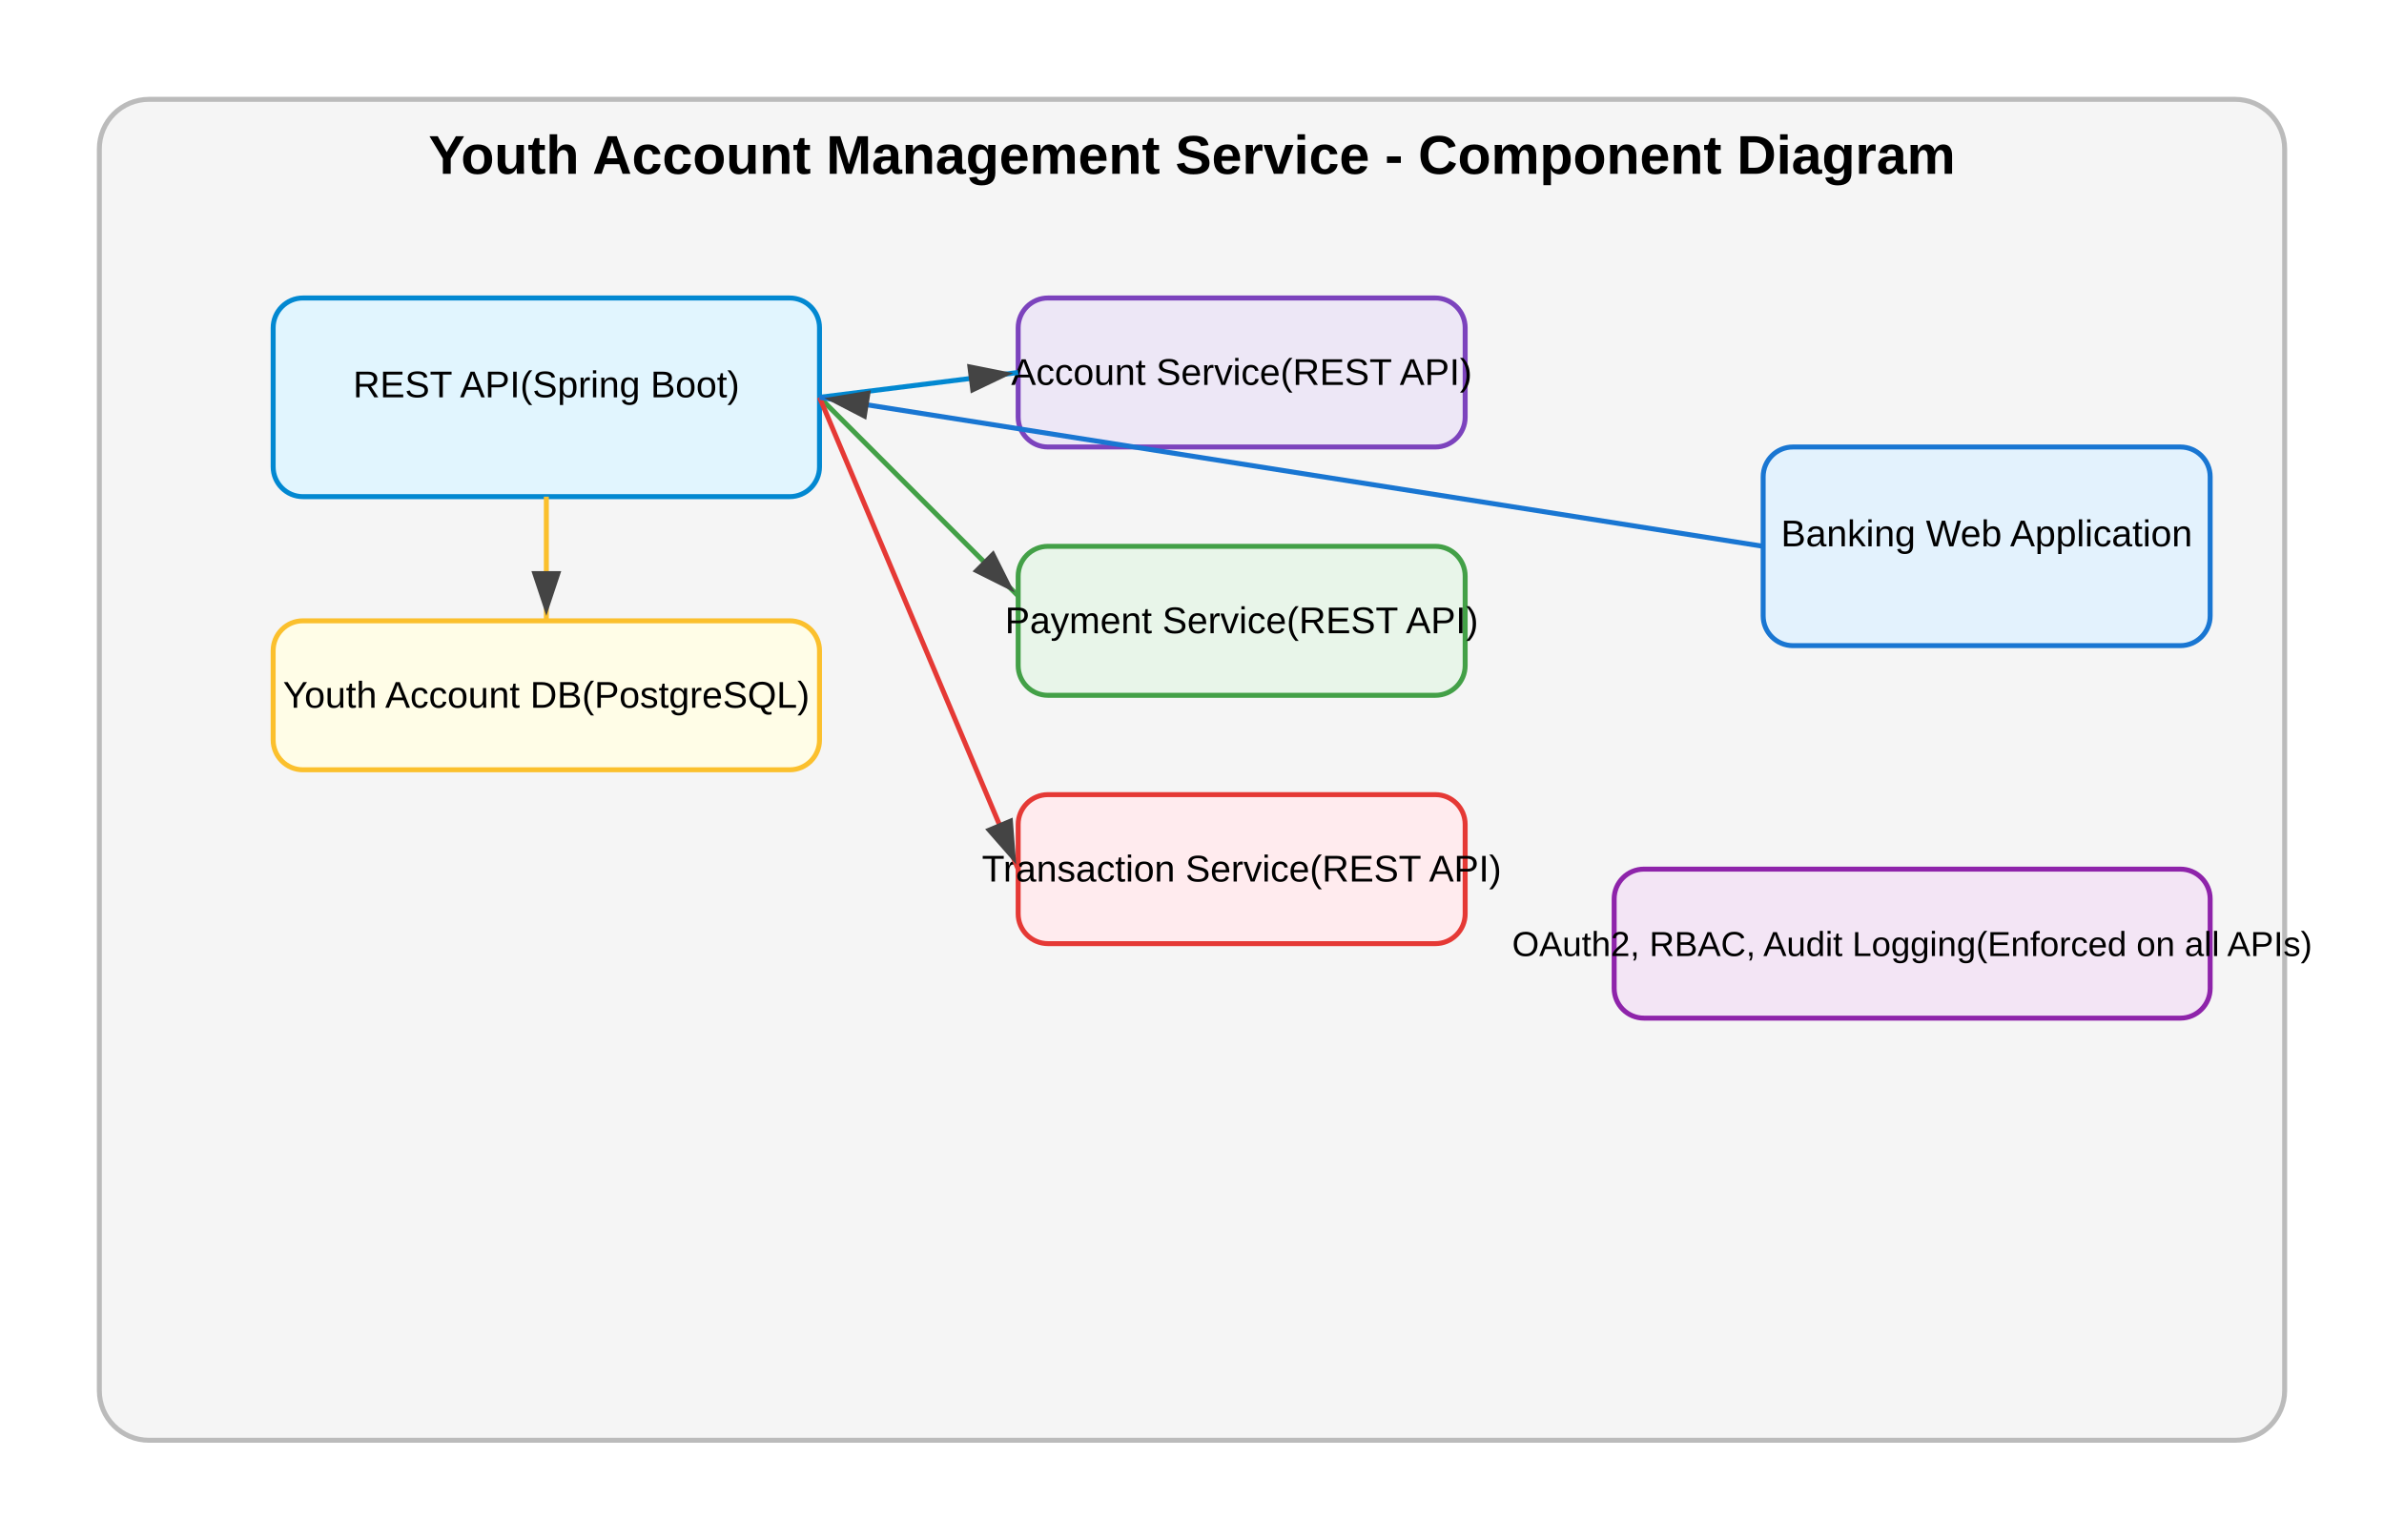
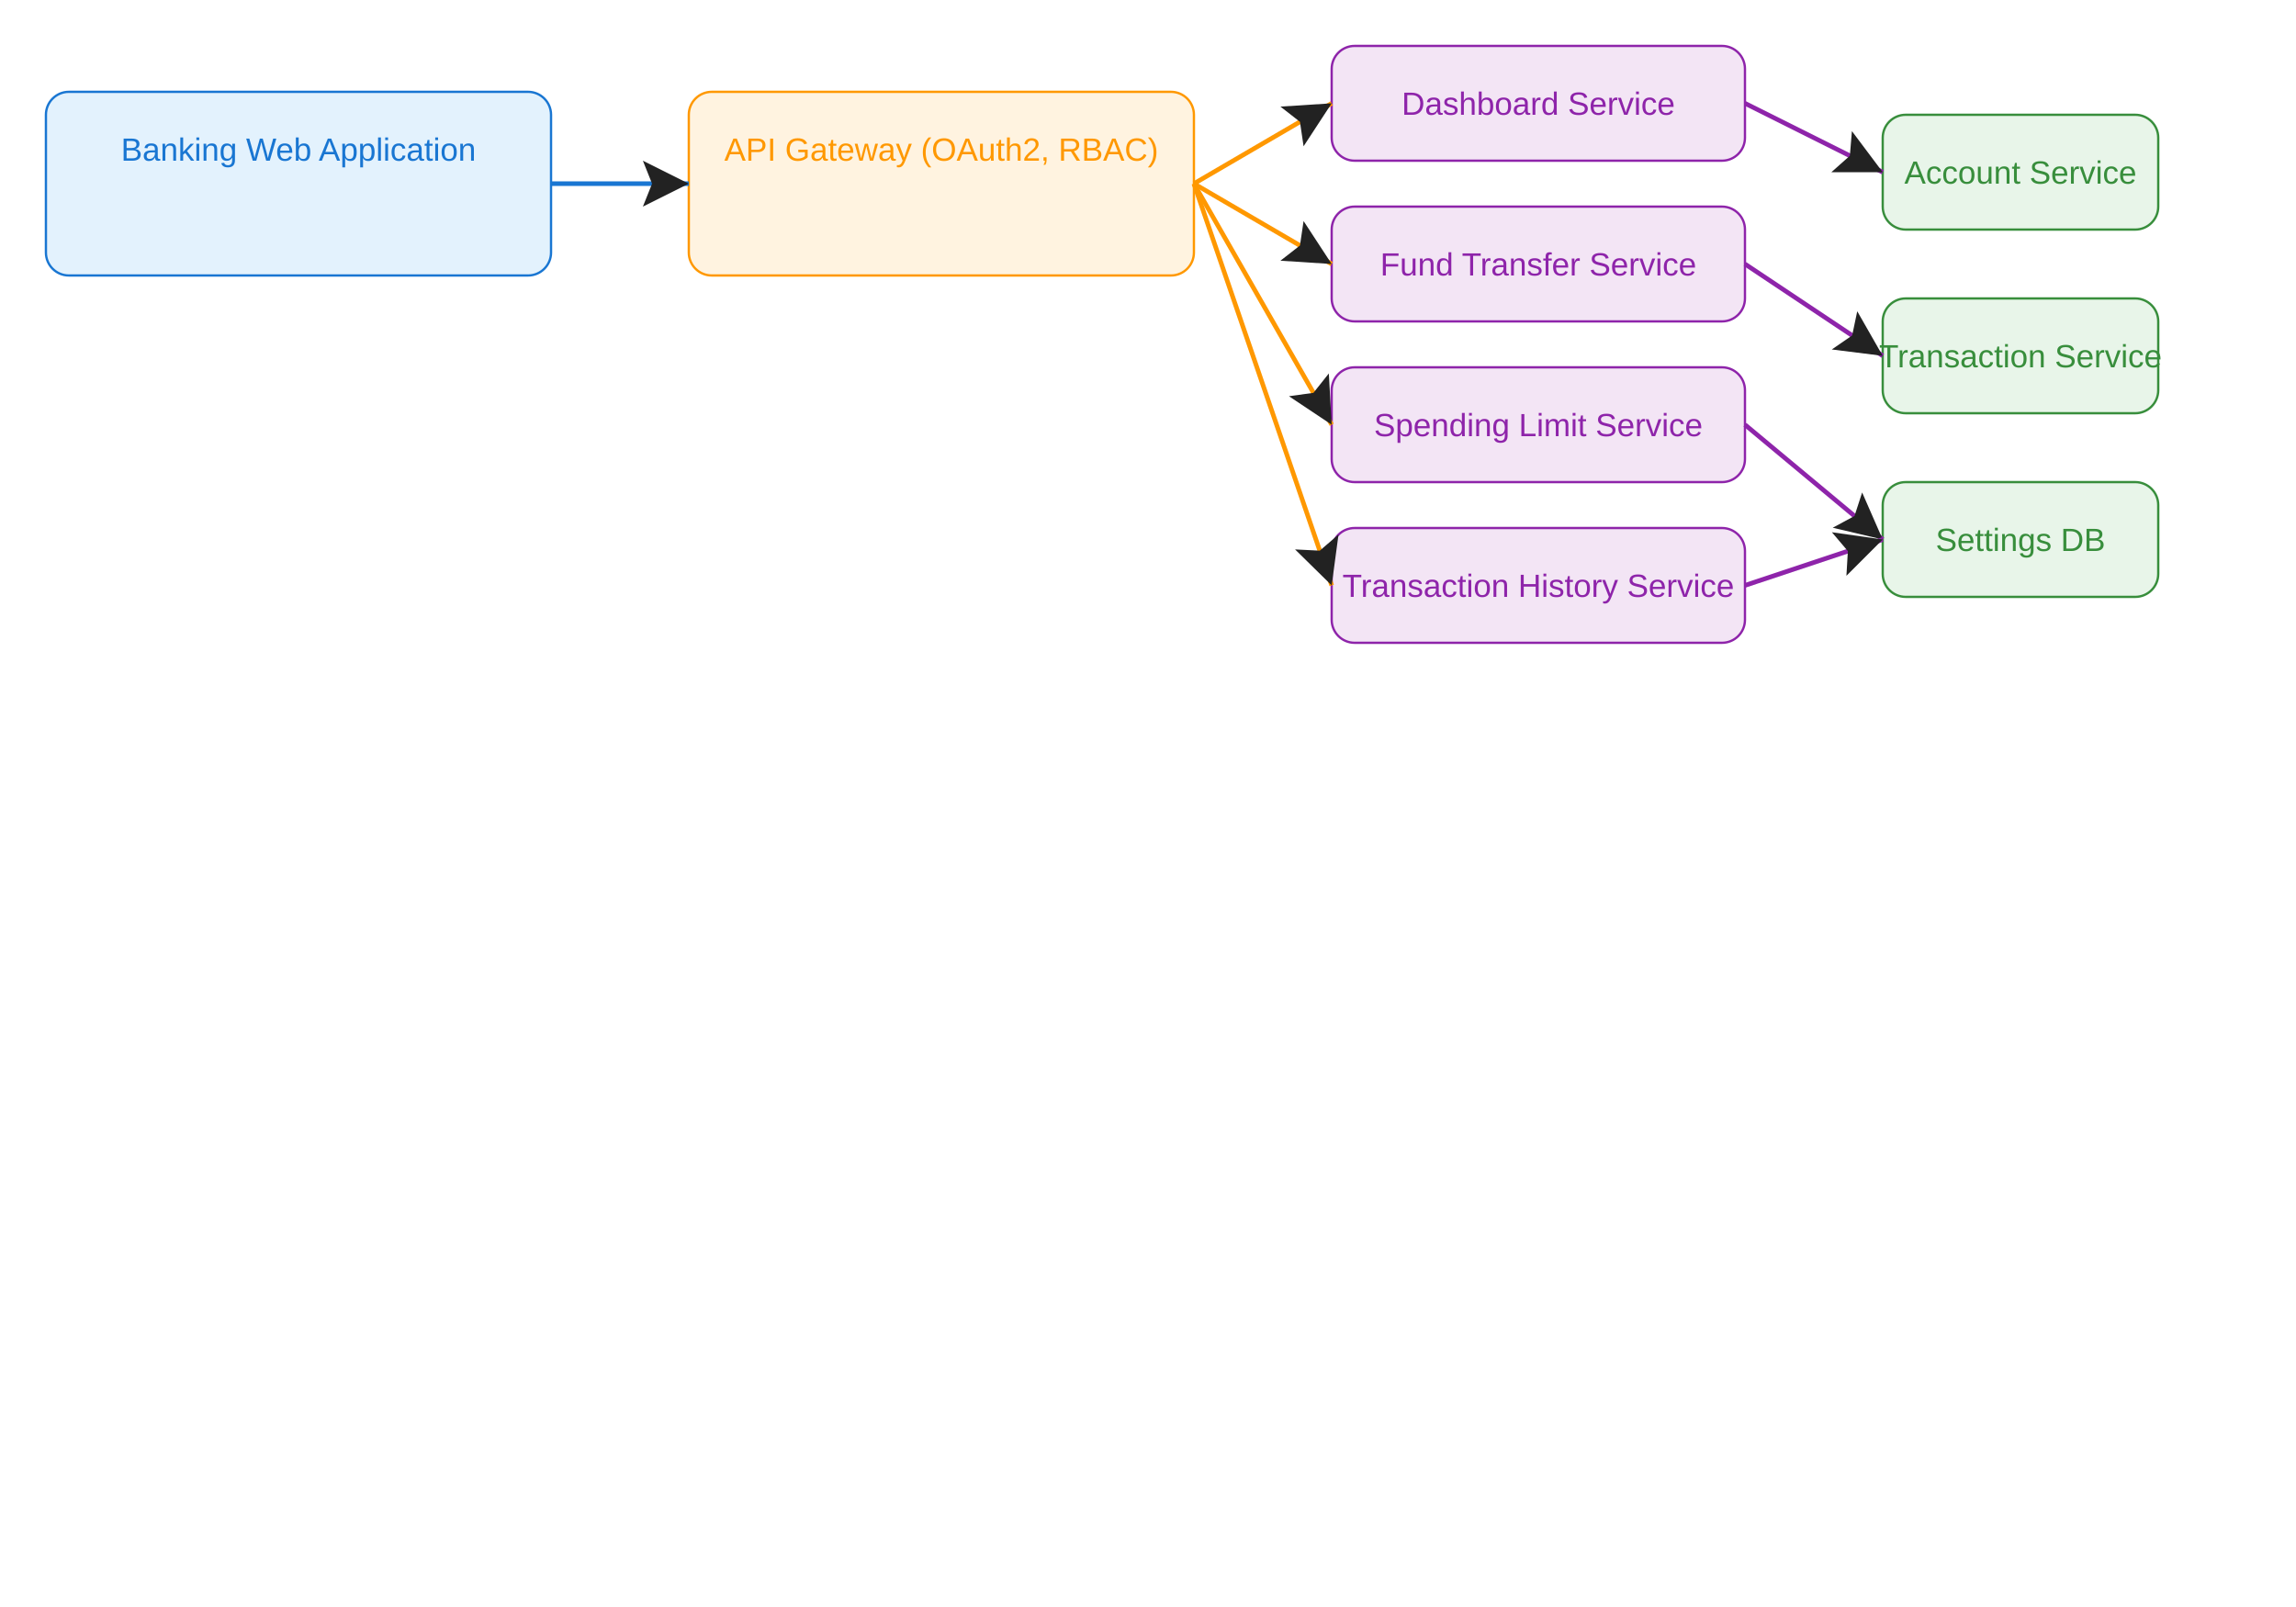
- <svg xmlns="http://www.w3.org/2000/svg" width="960" height="620" font-family="Arial">
-   <g>
-     <rect x="40" y="40" width="880" height="540" rx="20" fill="#f5f5f5" stroke="#bbb" stroke-width="2" />
-     <text x="480" y="70" font-size="22" text-anchor="middle" font-weight="bold">Youth Account Management Service - Component Diagram</text>
-     <rect x="110" y="120" width="220" height="80" rx="12" fill="#e1f5fe" stroke="#0288d1" stroke-width="2" />
-     <text x="220" y="160" font-size="15" text-anchor="middle">REST API
- (Spring Boot)</text>
-     <rect x="110" y="250" width="220" height="60" rx="12" fill="#fffde7" stroke="#fbc02d" stroke-width="2" />
-     <text x="220" y="285" font-size="15" text-anchor="middle">Youth Account DB
- (PostgreSQL)</text>
-     <rect x="410" y="120" width="180" height="60" rx="12" fill="#ede7f6" stroke="#7c43bd" stroke-width="2" />
-     <text x="500" y="155" font-size="15" text-anchor="middle">Account Service
- (REST API)</text>
-     <rect x="410" y="220" width="180" height="60" rx="12" fill="#e8f5e9" stroke="#43a047" stroke-width="2" />
-     <text x="500" y="255" font-size="15" text-anchor="middle">Payment Service
- (REST API)</text>
-     <rect x="410" y="320" width="180" height="60" rx="12" fill="#ffebee" stroke="#e53935" stroke-width="2" />
-     <text x="500" y="355" font-size="15" text-anchor="middle">Transaction Service
- (REST API)</text>
-     <rect x="710" y="180" width="180" height="80" rx="12" fill="#e3f2fd" stroke="#1976d2" stroke-width="2" />
-     <text x="800" y="220" font-size="15" text-anchor="middle">Banking Web Application</text>
-     <line x1="330" y1="160" x2="410" y2="150" stroke="#0288d1" stroke-width="2" marker-end="url(#arrow)" />
-     <line x1="330" y1="160" x2="410" y2="240" stroke="#43a047" stroke-width="2" marker-end="url(#arrow)" />
-     <line x1="330" y1="160" x2="410" y2="350" stroke="#e53935" stroke-width="2" marker-end="url(#arrow)" />
-     <line x1="220" y1="200" x2="220" y2="250" stroke="#fbc02d" stroke-width="2" marker-end="url(#arrow)" />
-     <line x1="710" y1="220" x2="330" y2="160" stroke="#1976d2" stroke-width="2" marker-end="url(#arrow)" />
-     <rect x="650" y="350" width="240" height="60" rx="12" fill="#f3e5f5" stroke="#8e24aa" stroke-width="2" />
-     <text x="770" y="385" font-size="14" text-anchor="middle">OAuth2, RBAC, Audit Logging
- (Enforced on all APIs)</text>
-     <defs>
-       <marker id="arrow" markerWidth="10" markerHeight="10" refX="10" refY="3" orient="auto" markerUnits="strokeWidth">
-         <path d="M0,0 L0,6 L9,3 z" fill="#444" />
-       </marker>
-     </defs>
+ <svg xmlns="http://www.w3.org/2000/svg" width="1000" height="700">
+   <g font-family="Arial" font-size="14">
+     <rect x="20" y="40" width="220" height="80" fill="#E3F2FD" stroke="#1976D2" rx="10" />
+     <text x="130" y="70" text-anchor="middle" fill="#1976D2">Banking Web Application</text>
+     <rect x="300" y="40" width="220" height="80" fill="#FFF3E0" stroke="#FF9800" rx="10" />
+     <text x="410" y="70" text-anchor="middle" fill="#FF9800">API Gateway (OAuth2, RBAC)</text>
+     <rect x="580" y="20" width="180" height="50" fill="#F3E5F5" stroke="#8E24AA" rx="10" />
+     <text x="670" y="50" text-anchor="middle" fill="#8E24AA">Dashboard Service</text>
+     <rect x="580" y="90" width="180" height="50" fill="#F3E5F5" stroke="#8E24AA" rx="10" />
+     <text x="670" y="120" text-anchor="middle" fill="#8E24AA">Fund Transfer Service</text>
+     <rect x="580" y="160" width="180" height="50" fill="#F3E5F5" stroke="#8E24AA" rx="10" />
+     <text x="670" y="190" text-anchor="middle" fill="#8E24AA">Spending Limit Service</text>
+     <rect x="580" y="230" width="180" height="50" fill="#F3E5F5" stroke="#8E24AA" rx="10" />
+     <text x="670" y="260" text-anchor="middle" fill="#8E24AA">Transaction History Service</text>
+     <rect x="820" y="50" width="120" height="50" fill="#E8F5E9" stroke="#388E3C" rx="10" />
+     <text x="880" y="80" text-anchor="middle" fill="#388E3C">Account Service</text>
+     <rect x="820" y="130" width="120" height="50" fill="#E8F5E9" stroke="#388E3C" rx="10" />
+     <text x="880" y="160" text-anchor="middle" fill="#388E3C">Transaction Service</text>
+     <rect x="820" y="210" width="120" height="50" fill="#E8F5E9" stroke="#388E3C" rx="10" />
+     <text x="880" y="240" text-anchor="middle" fill="#388E3C">Settings DB</text>
+     <line x1="240" y1="80" x2="300" y2="80" stroke="#1976D2" stroke-width="2" marker-end="url(#arrow)" />
+     <line x1="520" y1="80" x2="580" y2="45" stroke="#FF9800" stroke-width="2" marker-end="url(#arrow)" />
+     <line x1="520" y1="80" x2="580" y2="115" stroke="#FF9800" stroke-width="2" marker-end="url(#arrow)" />
+     <line x1="520" y1="80" x2="580" y2="185" stroke="#FF9800" stroke-width="2" marker-end="url(#arrow)" />
+     <line x1="520" y1="80" x2="580" y2="255" stroke="#FF9800" stroke-width="2" marker-end="url(#arrow)" />
+     <line x1="760" y1="45" x2="820" y2="75" stroke="#8E24AA" stroke-width="2" marker-end="url(#arrow)" />
+     <line x1="760" y1="115" x2="820" y2="155" stroke="#8E24AA" stroke-width="2" marker-end="url(#arrow)" />
+     <line x1="760" y1="185" x2="820" y2="235" stroke="#8E24AA" stroke-width="2" marker-end="url(#arrow)" />
+     <line x1="760" y1="255" x2="820" y2="235" stroke="#8E24AA" stroke-width="2" marker-end="url(#arrow)" />
  </g>
+   <defs>
+     <marker id="arrow" markerWidth="10" markerHeight="10" refX="10" refY="5" orient="auto" markerUnits="strokeWidth">
+       <path d="M0,0 L10,5 L0,10 L2,5 z" fill="#222" />
+     </marker>
+   </defs>
</svg>
